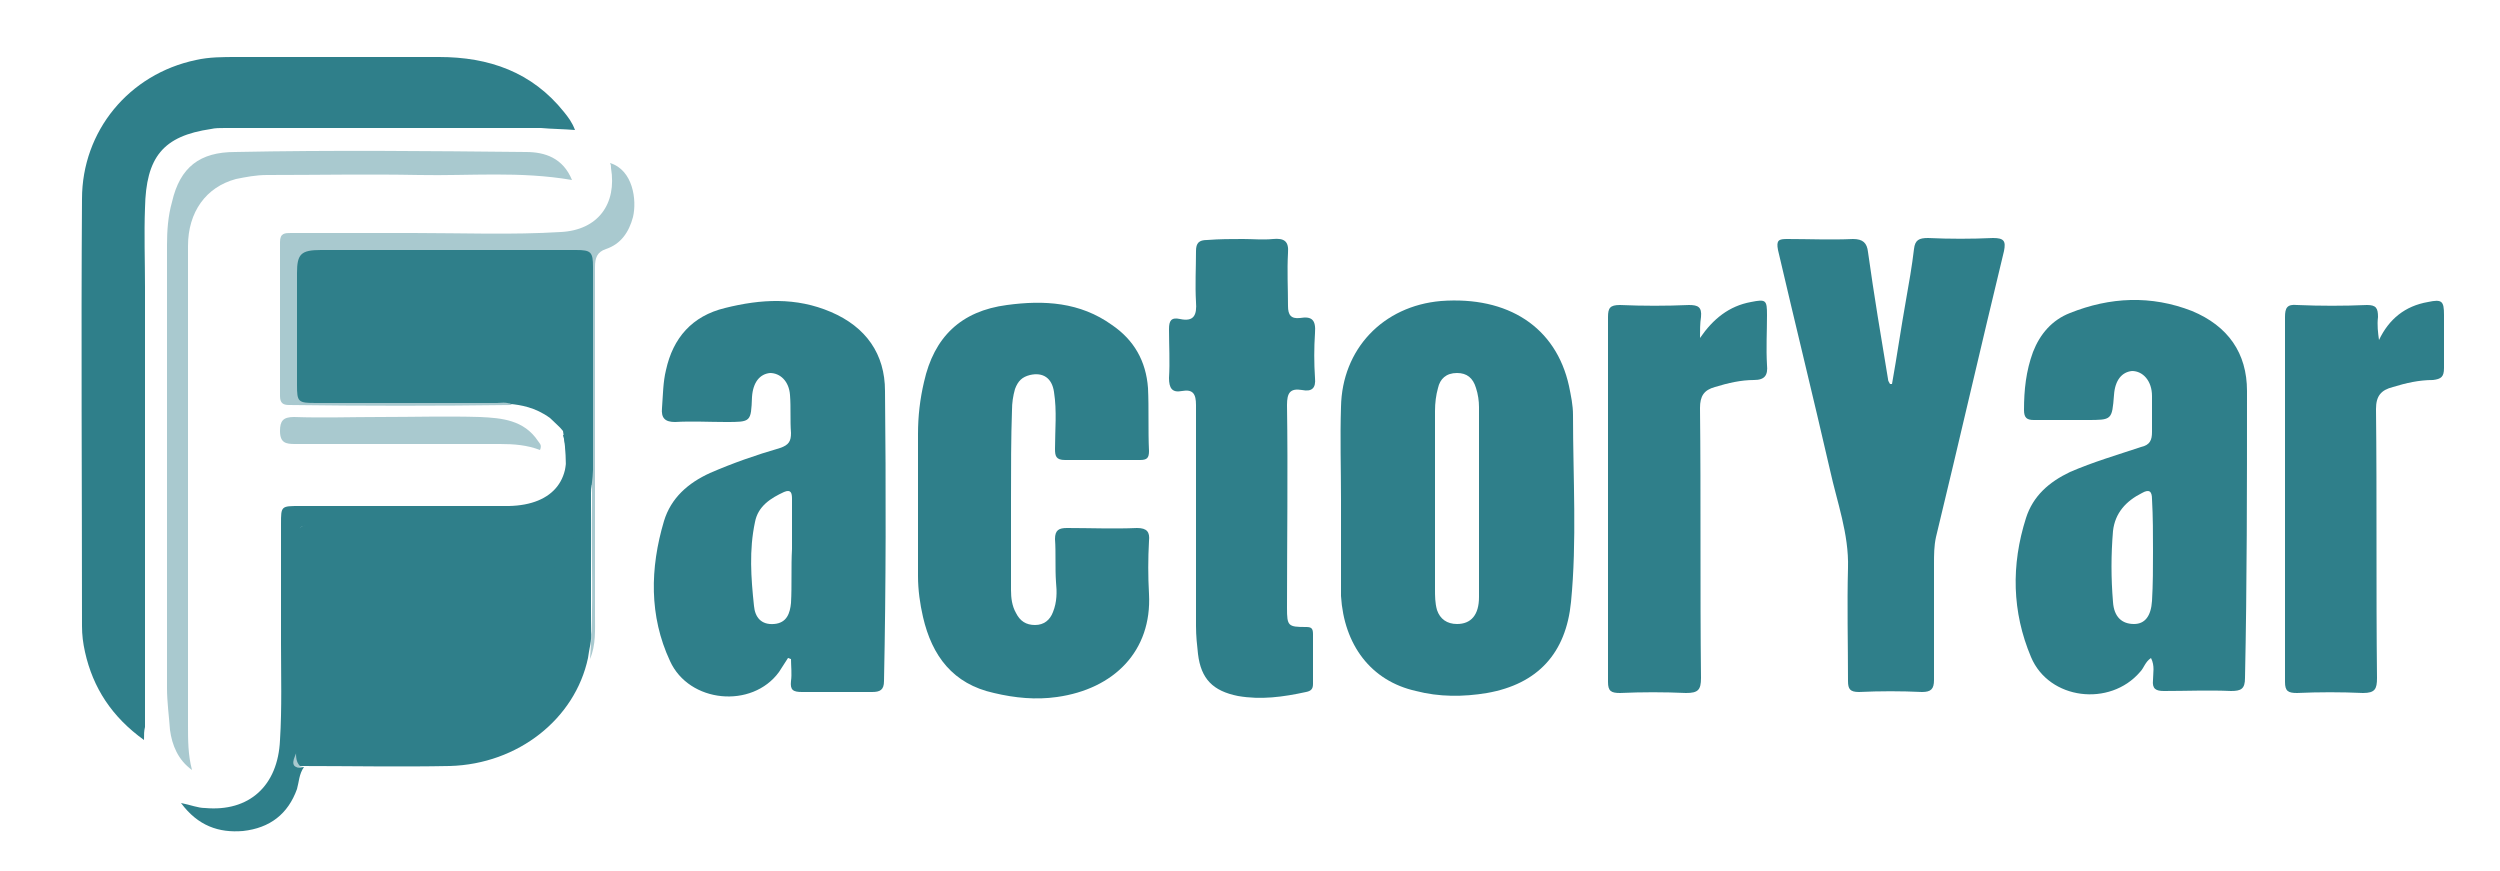
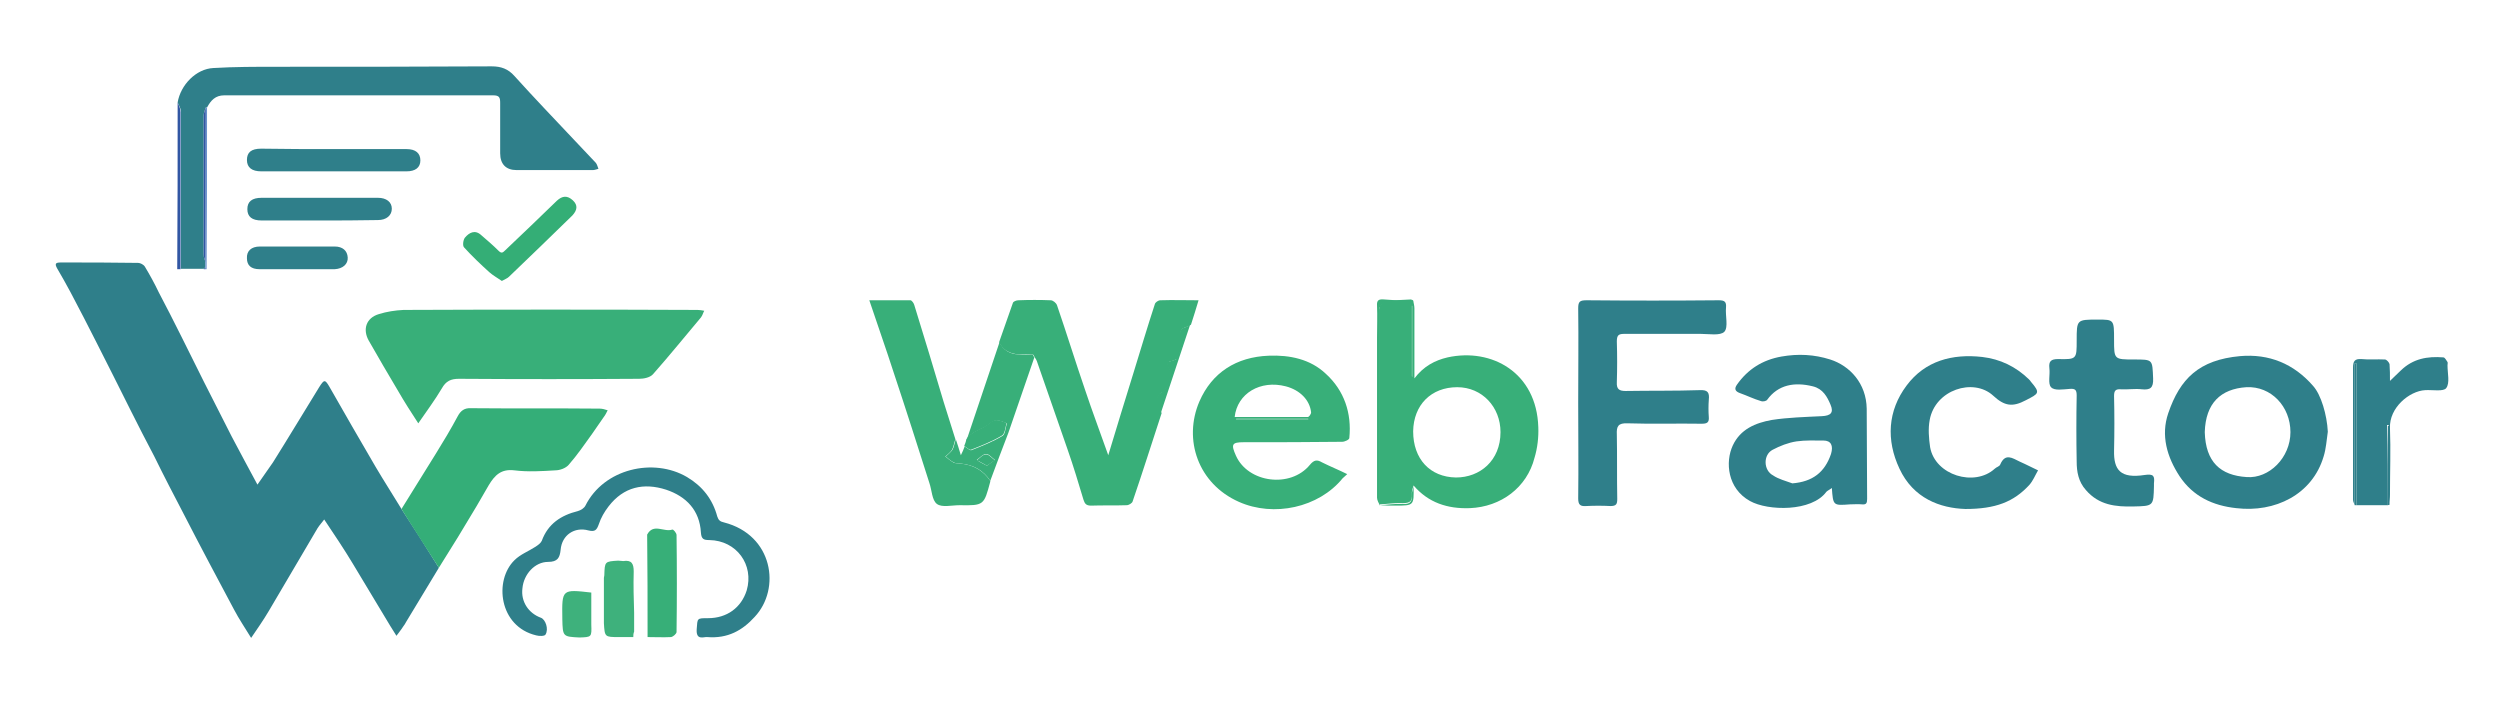
- <svg xmlns="http://www.w3.org/2000/svg" version="1.1" id="Layer_1" x="0px" y="0px" viewBox="0 0 250 87.1" style="enable-background:new 0 0 250 87.1;" xml:space="preserve">
+ <svg xmlns="http://www.w3.org/2000/svg" version="1.1" id="Layer_1" x="0px" y="0px" viewBox="0 0 595.3 172.6" style="enable-background:new 0 0 595.3 172.6;" xml:space="preserve">
  <style type="text/css">
- 	.st0{fill:#A9C9CF;}
- 	.st1{fill:#2F7F8A;}
+ 	.st0{fill:#2F7F8A;}
+ 	.st1{fill:#38AF79;}
+ 	.st2{fill:#34AE78;}
+ 	.st3{fill:#37AF78;}
+ 	.st4{fill:#34AE76;}
+ 	.st5{fill:#3EB17C;}
+ 	.st6{fill:#3156A3;}
+ 	.st7{fill:#6892CC;}
+ 	.st8{fill:#749CD2;}
</style>
-   <path class="st0" d="M56.6,43.6c1.6,0.6,2,2.1,2.6,3.5c0-0.4,0-0.8,0-1.2c0-6.3,0-12.6,0-19c0-1-0.2-1.4-1.4-1.4  c-8.6,0.1-17.2,0.1-25.8,0c-1.3,0-1.8,0.3-1.7,1.7c0.1,3.9,0.1,7.8,0,11.7c0,1.1,0.3,1.4,1.4,1.4c6-0.1,12,0,18,0  c0.5,0,1.1-0.2,1.5,0.2c-7.4,0.1-14.9,0.1-22.3,0c-0.6,0-0.9-0.2-0.9-0.9c0-5.1,0-10.3,0-15.4c0-0.9,0.5-0.9,1.1-0.9  c4.1,0,8.1,0,12.2,0c4.9,0,9.9,0.2,14.8-0.1c3.7-0.2,5.6-2.8,5-6.4c0-0.2,0-0.3-0.1-0.5c2.3,0.7,2.7,3.7,2.3,5.4  c-0.4,1.5-1.2,2.7-2.7,3.2c-0.9,0.3-1.1,0.9-1.1,1.8c0,11.6,0,23.2,0,34.8c0,1.5,0.1,3-0.5,4.4c0.4-5.2,0.1-10.3,0.2-15.5  c0-0.6,0-1.2,0-1.9c-0.4,0.1-0.4,0.5-0.5,0.7c-0.8,2.5-2.4,3.7-5.1,3.7c-7.2,0-14.4,0.1-21.7,0c-1.3,0-1.6,0.4-1.6,1.6  c0,7.4,0,14.8,0,22.1c-1,0.3-1.5,0.1-1.3-0.9c0.8-6.8,0.2-13.6,0.4-20.4c0-0.6,0-1.1,0-1.7c0.1-1.2,0.6-1.6,1.8-1.5  c7.3,0.2,14.6,0.1,21.9,0.1c3.1,0,4.9-2.7,4-5.7C57.1,45.5,56.6,44.6,56.6,43.6z" />
-   <path class="st1" d="M58.8,65.8c-1.3,6.1-7,10.6-13.8,10.8c-5,0.1-10,0-15,0c-0.4-0.4-0.4-0.9-0.4-1.5c0-6.7,0-13.4,0-20.2  c0-2.3,0.2-2.5,2.5-2.5c7,0,13.9,0,20.9,0c1,0,1.9-0.2,2.8-0.6c1.1-0.4,1.7-1.2,2.1-2.2c0.2-0.6,0.3-1.3,1-1.6  c0.3,0.4,0.2,0.9,0.2,1.3c0,4.6,0,9.2,0,13.8C59.2,64.1,58.9,64.9,58.8,65.8z" />
-   <path class="st1" d="M101.1,49.9c0,3,0,6.1,0,9.1c0,0.8,0.1,1.6,0.5,2.3c0.4,0.8,1,1.2,1.9,1.2s1.5-0.5,1.8-1.3c0.4-1,0.4-2,0.3-3  c-0.1-1.4,0-2.9-0.1-4.3c0-0.9,0.4-1.1,1.2-1.1c2.3,0,4.7,0.1,7,0c1,0,1.3,0.4,1.2,1.3c-0.1,1.8-0.1,3.5,0,5.3  c0.3,5.7-3.5,9.5-9.2,10.3c-2.1,0.3-4.2,0.1-6.3-0.4c-4.1-0.9-6.2-3.7-7.1-7.6c-0.3-1.3-0.5-2.7-0.5-4.1c0-4.7,0-9.5,0-14.2  c0-1.8,0.2-3.5,0.6-5.2c1-4.5,3.7-7.1,8.3-7.7c3.7-0.5,7.3-0.3,10.5,2c2.2,1.5,3.4,3.6,3.6,6.3c0.1,2.1,0,4.2,0.1,6.3  c0,0.7-0.2,0.9-0.9,0.9c-2.5,0-5,0-7.5,0c-0.9,0-1-0.4-1-1.1c0-1.9,0.2-3.8-0.1-5.7c-0.2-1.4-1.1-2-2.4-1.7  c-0.8,0.2-1.2,0.6-1.5,1.4c-0.2,0.7-0.3,1.4-0.3,2.1C101.1,43.8,101.1,46.8,101.1,49.9z" />
-   <path class="st1" d="M14.4,74c-3.2-2.3-5.1-5.2-5.9-8.8c-0.2-0.9-0.3-1.7-0.3-2.6c0-14.2-0.1-28.5,0-42.7c0-6.8,4.7-12.5,11.4-13.9  c1.3-0.3,2.7-0.3,4.1-0.3c6.7,0,13.5,0,20.2,0c5,0,9.3,1.5,12.5,5.5c0.4,0.5,0.8,1,1.1,1.8c-1.2-0.1-2.3-0.1-3.4-0.2  c-10.5,0-21.1,0-31.6,0c-0.5,0-1,0-1.4,0.1c-4.8,0.7-6.5,2.8-6.6,7.9c-0.1,2.6,0,5.3,0,7.9c0,14.7,0,29.4,0,44  C14.4,73.1,14.4,73.4,14.4,74z" />
-   <path class="st1" d="M189.2,38.4c0.5-2.8,0.9-5.6,1.4-8.4c0.3-1.7,0.6-3.4,0.8-5.1c0.1-0.9,0.5-1.1,1.4-1.1c2.2,0.1,4.3,0.1,6.5,0  c1.1,0,1.3,0.3,1.1,1.3c-2.3,9.5-4.5,19.1-6.8,28.6c-0.2,0.9-0.2,1.8-0.2,2.7c0,3.9,0,7.7,0,11.6c0,0.9-0.3,1.2-1.2,1.2  c-2.1-0.1-4.2-0.1-6.3,0c-0.9,0-1.1-0.3-1.1-1.1c0-3.8-0.1-7.6,0-11.3c0.1-3.4-1.1-6.6-1.8-9.8c-1.7-7.4-3.5-14.7-5.2-22  c-0.2-1,0.1-1.1,0.9-1.1c2.2,0,4.4,0.1,6.6,0c1,0,1.4,0.4,1.5,1.3c0.6,4.3,1.3,8.5,2,12.7c0,0.2,0.1,0.3,0.2,0.5  C188.9,38.4,189.1,38.4,189.2,38.4z" />
-   <path class="st1" d="M124.3,23.9c1,0,2,0.1,3,0c1.1-0.1,1.6,0.2,1.5,1.4c-0.1,1.8,0,3.5,0,5.3c0,0.9,0.3,1.3,1.2,1.2  c1.2-0.2,1.6,0.2,1.5,1.5c-0.1,1.5-0.1,3,0,4.5c0.1,1-0.3,1.4-1.3,1.2c-1.2-0.2-1.5,0.3-1.5,1.5c0.1,6.8,0,13.5,0,20.3  c0,1.8,0.1,1.9,1.9,1.9c0.5,0,0.7,0.1,0.7,0.7c0,1.7,0,3.3,0,5c0,0.5-0.2,0.7-0.7,0.8c-2.3,0.5-4.5,0.8-6.8,0.4  c-2.5-0.5-3.7-1.7-4-4.2c-0.1-0.9-0.2-1.8-0.2-2.8c0-7.4,0-14.8,0-22.1c0-1.1-0.3-1.6-1.4-1.4c-1,0.2-1.3-0.3-1.3-1.3  c0.1-1.6,0-3.3,0-4.9c0-0.8,0.2-1.2,1.1-1c1.4,0.3,1.7-0.4,1.6-1.7c-0.1-1.7,0-3.4,0-5.1c0-0.8,0.3-1.1,1.1-1.1  C122,23.9,123.1,23.9,124.3,23.9z" />
-   <path class="st1" d="M56.3,43.1c-0.3-0.4-0.8-0.8-1.3-1.3c-1.5-1.1-3-1.3-3.9-1.4c-0.5-0.2-1-0.1-1.4-0.1c-6,0-12,0-18.1,0  c-1.8,0-1.9-0.1-1.9-1.8c0-3.7,0-7.5,0-11.2c0-1.9,0.4-2.3,2.4-2.3c6.5,0,12.9,0,19.4,0c2,0,4.1,0,6.1,0c1.5,0,1.7,0.2,1.7,1.7  c0,6.5,0,12.9,0,19.4c0,0.8,0,0.7,0,0.9c-0.3,7.1-5.2,12-9.5,15.2c1.6-1.5,5.1-5.3,6.4-11.2C56.8,47.7,56.6,44.9,56.3,43.1z" />
-   <path class="st1" d="M237.9,34c1-2.1,2.6-3.4,4.9-3.8c1.4-0.3,1.6-0.1,1.6,1.3c0,1.8,0,3.5,0,5.3c0,0.9-0.3,1.1-1.1,1.2  c-1.4,0-2.7,0.3-4,0.7c-1.2,0.3-1.7,0.9-1.7,2.2c0.1,9,0,17.9,0.1,26.9c0,1.1-0.2,1.5-1.4,1.5c-2.2-0.1-4.4-0.1-6.6,0  c-0.9,0-1.2-0.2-1.2-1.1c0-12.2,0-24.3,0-36.5c0-0.9,0.2-1.3,1.2-1.2c2.3,0.1,4.7,0.1,7,0c0.9,0,1.1,0.3,1.1,1.2  C237.7,32.5,237.8,33.3,237.9,34C237.7,34,237.8,34,237.9,34z" />
-   <path class="st1" d="M170,33.8c1.3-1.9,2.9-3.2,5.1-3.6c1.5-0.3,1.6-0.2,1.6,1.3c0,1.7-0.1,3.3,0,5c0.1,1-0.2,1.5-1.3,1.5  c-1.3,0-2.6,0.3-3.9,0.7c-1.1,0.3-1.5,0.9-1.5,2.1c0.1,9,0,18,0.1,27c0,1.2-0.3,1.5-1.5,1.5c-2.2-0.1-4.4-0.1-6.6,0  c-0.9,0-1.2-0.2-1.2-1.1c0-12.2,0-24.3,0-36.5c0-0.9,0.2-1.2,1.2-1.2c2.3,0.1,4.6,0.1,6.9,0c0.9,0,1.3,0.2,1.2,1.2  C170,32.3,170,33.1,170,33.8z" />
-   <path class="st0" d="M19.2,77c-1.4-1-2-2.5-2.2-4c-0.1-1.4-0.3-2.8-0.3-4.2c0-14.8,0-29.5,0-44.3c0-1.4,0.1-2.9,0.5-4.3  c0.8-3.5,2.8-5,6.3-5c9.7-0.2,19.4-0.1,29.1,0c1.9,0,3.7,0.6,4.6,2.8C52,17.1,47,17.6,41.9,17.5s-10.1,0-15.2,0  c-1.1,0-2.1,0.2-3.1,0.4c-3,0.8-4.8,3.3-4.8,6.7c0,11.2,0,22.3,0,33.5c0,4.8,0,9.6,0,14.4C18.8,74,18.8,75.5,19.2,77z" />
-   <path class="st1" d="M56.6,43.6c0.2,0.7,0.5,1.4,0.8,2.1c1.3,2.8,0.1,7-4.3,7c-6.8,0-13.6,0-20.3,0c-0.4,0-0.8,0-1.2,0  c-1.7-0.2-1.7-0.3-1.7,1.5c0,6.2,0,12.5,0,18.7c0,0.9,0,1.8-0.4,2.7c-0.4,0.9-0.1,1.3,0.9,1.1c-0.5,0.7-0.5,1.5-0.7,2.2  c-0.9,2.5-2.7,3.9-5.4,4.2c-2.4,0.2-4.5-0.5-6.2-2.8c1,0.2,1.7,0.5,2.4,0.5c4.4,0.4,7.3-2.2,7.5-6.8c0.2-3.2,0.1-6.5,0.1-9.7  c0-4,0-7.9,0-11.9c0-1.8,0-1.8,1.9-1.8c6.4,0,12.8,0,19.2,0c0.6,0,1.1,0,1.7,0c4.5-0.1,6.6-2.8,5.4-7.1  C56.4,43.5,56.5,43.5,56.6,43.6z" />
-   <path class="st0" d="M54,45c-1.3-0.5-2.6-0.6-4-0.6c-6.8,0-13.7,0-20.5,0c-0.9,0-1.5-0.1-1.5-1.3c0-1,0.3-1.4,1.4-1.4  c2.9,0.1,5.7,0,8.6,0c3.3,0,6.7-0.1,10,0c2.2,0.1,4.4,0.3,5.8,2.4C54,44.4,54.2,44.5,54,45z" />
-   <path class="st1" d="M88.5,39.1c0-3.7-1.9-6.4-5.4-7.9c-3.5-1.5-7-1.3-10.6-0.4c-3.3,0.8-5.2,3-5.9,6.2c-0.3,1.2-0.3,2.5-0.4,3.8  c-0.1,1,0.3,1.4,1.3,1.4c1.7-0.1,3.4,0,5.1,0c2.5,0,2.5,0,2.6-2.5c0.1-1.5,0.8-2.3,1.8-2.4c1,0,1.9,0.8,2,2.2c0.1,1.3,0,2.5,0.1,3.8  c0,0.8-0.2,1.2-1.1,1.5c-2.4,0.7-4.7,1.5-7,2.5c-2.2,1-3.9,2.5-4.6,4.8c-1.4,4.7-1.5,9.5,0.6,14c1.9,4.2,8.2,4.8,10.9,1.1  c0.3-0.5,0.6-0.9,0.9-1.4c0.1,0,0.2,0.1,0.3,0.1c0,0.7,0.1,1.5,0,2.2c-0.1,0.9,0.2,1.1,1.1,1.1c2.3,0,4.7,0,7,0  c0.8,0,1.2-0.2,1.2-1.1C88.6,58.5,88.6,48.8,88.5,39.1z M79.2,54.9L79.2,54.9c-0.1,1.8,0,3.6-0.1,5.4c-0.1,1-0.4,2-1.7,2.1  c-1.3,0.1-1.9-0.7-2-1.8c-0.3-2.8-0.5-5.6,0.1-8.4c0.3-1.6,1.6-2.4,2.9-3c0.7-0.3,0.8,0.1,0.8,0.7C79.2,51.6,79.2,53.3,79.2,54.9z" />
-   <path class="st1" d="M157.3,41.5c0-1-0.2-1.9-0.4-2.9c-1.3-5.9-6.1-9-12.8-8.5c-5.8,0.5-9.9,4.8-10,10.6c-0.1,3.1,0,6.2,0,9.2l0,0  c0,3,0,6,0,9c0,0.2,0,0.4,0,0.7c0.3,4.9,3,8.5,7.5,9.5c2.3,0.6,4.7,0.6,7.1,0.2c5.1-0.9,7.9-4,8.4-9.1  C157.7,54.1,157.3,47.8,157.3,41.5z M147.9,59.7c0,1.8-0.8,2.7-2.2,2.7c-1,0-1.7-0.5-2-1.4c-0.2-0.7-0.2-1.4-0.2-2.1  c0-5.9,0-11.9,0-17.8c0-0.8,0.1-1.6,0.3-2.3c0.2-0.9,0.8-1.5,1.9-1.5c1,0,1.6,0.5,1.9,1.5c0.2,0.6,0.3,1.3,0.3,1.9  c0,3.1,0,6.2,0,9.2C147.9,53.2,147.9,56.5,147.9,59.7z" />
-   <path class="st1" d="M224.7,39.1c0-3.8-1.9-6.5-5.5-8c-4.1-1.6-8.2-1.4-12.2,0.2c-1.8,0.7-3,2.1-3.7,3.9c-0.7,1.9-0.9,3.8-0.9,5.8  c0,0.8,0.3,1,1,1c1.8,0,3.5,0,5.3,0c2.5,0,2.5,0,2.7-2.5c0.1-1.5,0.8-2.3,1.8-2.4c1.1,0,2,1,2,2.5c0,1.2,0,2.4,0,3.6  c0,0.8-0.2,1.3-1.1,1.5c-2.4,0.8-4.8,1.5-7.1,2.5c-2.1,1-3.7,2.4-4.4,4.6c-1.5,4.7-1.4,9.4,0.5,13.9c1.8,4.3,7.9,5,10.9,1.5  c0.4-0.4,0.5-1,1.1-1.4c0.4,0.8,0.2,1.5,0.2,2.2c-0.1,0.9,0.3,1.1,1.1,1.1c2.2,0,4.5-0.1,6.7,0c1,0,1.4-0.2,1.4-1.3  C224.7,58.4,224.7,48.7,224.7,39.1z M215.3,55.1L215.3,55.1c0,1.7,0,3.3-0.1,5c-0.1,1.5-0.7,2.3-1.8,2.3c-1.2,0-2-0.7-2.1-2.2  c-0.2-2.4-0.2-4.7,0-7.1c0.2-1.8,1.3-3,2.9-3.8c0.7-0.4,1-0.2,1,0.6C215.3,51.7,215.3,53.4,215.3,55.1z" />
+   <g>
+     <path class="st0" d="M104.5,135.2c-2.6,4.3-5.2,8.6-7.8,12.9c-0.2,0.4-0.4,0.7-0.7,1.1c-0.5,0.8-1.1,1.5-1.6,2.2   c-0.5-0.8-1-1.6-1.5-2.4c-3-4.9-5.9-9.9-8.9-14.8c-2.1-3.5-4.4-6.9-6.8-10.5c-0.5,0.7-1.1,1.3-1.6,2.1c-3.9,6.6-7.7,13.1-11.6,19.7   c-1.3,2.2-2.7,4.2-4.2,6.4c-1.4-2.3-2.9-4.5-4.1-6.8c-4-7.5-8-15-11.9-22.6c-2.4-4.6-4.8-9.2-7.1-13.9c-1.9-3.6-3.8-7.3-5.6-10.9   c-2.7-5.4-5.4-10.8-8.1-16.1c-2-4-4.1-8-6.2-12c-1-1.9-2.1-3.8-3.2-5.7c-0.6-1.1-0.4-1.4,0.9-1.4c6.1,0,12.3,0,18.4,0.1   c0.5,0,1.3,0.4,1.6,0.9c1.2,2,2.3,4,3.3,6.1C41.5,76.6,45,83.8,48.6,91c2.2,4.3,4.4,8.7,6.6,13c2,3.8,4,7.5,6.1,11.4   c1.2-1.8,2.5-3.5,3.7-5.3c3.7-5.9,7.3-11.9,11-17.9c1.2-1.9,1.4-1.9,2.5,0c3.6,6.3,7.2,12.6,10.9,18.9c2,3.4,4.2,6.8,6.2,10.1   C98.6,125.8,101.6,130.5,104.5,135.2z" />
+     <path class="st1" d="M99.6,100.8c-1.7-2.6-3.3-5.1-4.8-7.7c-2.4-4-4.7-8-7-12c-1.5-2.7-0.6-5.4,2.4-6.3c1.9-0.6,3.9-0.9,5.9-1   c23.3-0.1,46.7-0.1,70,0c0.5,0,1.1,0.1,1.6,0.2c-0.3,0.5-0.4,1.1-0.8,1.6c-3.8,4.5-7.5,9.1-11.4,13.5c-0.7,0.8-2.2,1.1-3.3,1.1   c-14.3,0.1-28.6,0.1-42.9,0c-1.9,0-3.1,0.5-4.1,2.3C103.6,95.2,101.6,97.9,99.6,100.8z" />
+     <path class="st0" d="M42.3,24.4c0.7-4.2,4.4-8,8.5-8.2c5-0.3,10.1-0.3,15.1-0.3c17.1,0,34.1,0,51.2-0.1c2.2,0,3.9,0.6,5.4,2.3   c4.6,5.1,9.4,10.1,14.2,15.2c1.7,1.8,3.5,3.7,5.2,5.5c0.3,0.4,0.4,0.9,0.6,1.4c-0.4,0.1-0.9,0.3-1.3,0.3c-6.1,0-12.2,0-18.2,0   c-2.5,0-3.9-1.4-3.9-4c0-4,0-8,0-12c0-1.3-0.2-1.8-1.7-1.8c-21.3,0-42.7,0-64,0c-2.1,0-3.2,1.2-4.1,2.9c-0.1,0-0.2,0-0.3,0   c-0.2,0.6-0.5,1.3-0.5,1.9c0,11,0,22.1,0,33.1c0,0.6,0.2,1.2,0.4,1.7c0,0.4,0,0.9,0,1.3c-0.1,0.1-0.2,0.3-0.4,0.4   c-1.8,0-3.6,0-5.4,0c0-12.5,0-24.9,0-37.4C43.1,25.9,42.6,25.1,42.3,24.4z" />
+     <path class="st1" d="M336.5,71.5c0.1,0.6,0.3,1.3,0.3,1.9c0,5.4,0,10.7,0,16.7c2.2-2.9,4.9-4.3,7.9-5c10.5-2.3,21.2,3.6,21.6,16.6   c0.1,2.4-0.2,5-0.9,7.3c-1.8,7.1-8,11.7-15.4,12c-5.3,0.2-9.9-1.3-13.4-5.4c-0.2,0.7-0.5,1.4-0.4,2.1c0.1,1.6-0.4,2.1-2.1,2.1   c-1.8-0.1-3.6,0.2-5.5,0.3l0,0c0-15.6,0-31.1,0-46.7c0-0.2-0.1-0.5,0-0.6c0.3-0.4,0.7-1,1.1-1.1c2.1-0.2,4.2-0.3,6.4-0.4l0.1,0.2   l0.2-0.1C336.5,71.7,336.5,71.6,336.5,71.5z M346.7,113.7c5.7,0,10.6-4,10.6-10.8c0-6-4.4-10.7-10.3-10.7   c-6.2,0-10.4,4.2-10.5,10.5C336.5,109.3,340.5,113.6,346.7,113.7z M336.4,72.9c-0.1,0-0.1-0.1-0.2-0.1c0,5.6,0,11.2,0,16.8   c0.1,0,0.1,0,0.2,0C336.4,84,336.4,78.5,336.4,72.9z" />
+     <path class="st1" d="M237.9,81.5c1.1-3.1,2.2-6.3,3.3-9.4c0.1-0.3,0.8-0.6,1.3-0.6c2.6-0.1,5.1-0.1,7.7,0c0.5,0,1.3,0.6,1.5,1.2   c2.3,6.7,4.4,13.5,6.7,20.2c1.7,5.1,3.6,10.1,5.5,15.5c2-6.7,4-13.1,6-19.6c1.7-5.5,3.3-10.9,5.1-16.4c0.1-0.4,0.8-0.9,1.3-0.9   c3-0.1,5.9,0,9.1,0c-0.6,2.1-1.2,3.9-1.8,5.8c-0.8,0.8-3.1,0.6-2.2,2.4c1,2.2-0.5,3.7-0.9,5.6c0,0.2-0.6,0.3-0.9,0.5   c-0.5,0.2-1.4,0.3-1.5,0.6c-0.1,0.4,0.2,1.1,0.5,1.6c0.8,1.3-0.6,5-2.1,5.6c-0.5,0.2-1,1.1-0.9,1.6c0.2,1.1,0.7,2.1,1,3.2   c-2.3,7-4.5,14-6.9,21c-0.1,0.4-0.9,0.9-1.4,0.9c-2.8,0.1-5.7,0-8.5,0.1c-1.2,0-1.5-0.5-1.8-1.4c-1.2-4-2.4-8-3.8-12   c-2.4-7-4.9-14-7.3-21c-0.1-0.3-0.3-0.6-0.5-0.9c-0.2-0.3-0.3-0.7-0.5-0.7c-1.1-0.1-2.2,0-3.3,0C240.4,84.2,238.8,83.4,237.9,81.5z   " />
+     <path class="st0" d="M375.8,95.9c0-7.5,0.1-15,0-22.5c0-1.6,0.4-1.9,2-1.9c10.5,0.1,21,0.1,31.5,0c1.4,0,1.8,0.4,1.7,1.7   c-0.2,2,0.6,4.7-0.4,5.8c-1,1-3.7,0.5-5.7,0.5c-6,0-12,0-18,0c-1.4,0-1.9,0.2-1.9,1.8c0.1,3.2,0.1,6.5,0,9.7   c-0.1,1.7,0.6,2.1,2.1,2.1c5.9-0.1,11.7,0,17.6-0.2c1.9-0.1,2.4,0.5,2.2,2.3c-0.1,1.4-0.1,2.8,0,4.1c0.1,1.3-0.4,1.6-1.7,1.6   c-5.9-0.1-11.7,0.1-17.6-0.1c-2.3-0.1-2.7,0.7-2.6,2.7c0.1,5.1,0,10.2,0.1,15.3c0,1.2-0.2,1.7-1.6,1.7c-1.9-0.1-3.9-0.1-5.8,0   c-1.4,0.1-1.9-0.3-1.9-1.8C375.9,111,375.8,103.5,375.8,95.9C375.8,95.9,375.8,95.9,375.8,95.9z" />
+     <path class="st1" d="M320.8,112.9c-0.4,0.4-0.8,0.7-1.1,1c-5.7,7-16.4,9.3-24.7,5.6c-9.7-4.3-13.3-14.8-9.4-23.9   c3-6.9,8.8-10.6,16.5-10.9c5-0.2,9.9,0.8,13.6,4.3c4.4,4,6.2,9.4,5.6,15.3c0,0.4-1.1,0.9-1.7,0.9c-7.8,0.1-15.6,0.1-23.4,0.1   c-2.9,0-3.1,0.5-1.9,3.2c2.9,6.5,13,7.8,17.6,2.2c1-1.2,1.7-1.3,2.9-0.6C316.8,111.1,318.8,111.9,320.8,112.9z M294,99.3   c5.8,0,11.6,0,17.4,0c0.3,0,0.8-0.7,0.8-1.1c-0.3-2.9-2.6-5.3-6-6.2C300.1,90.4,294.6,93.7,294,99.3z M294.4,99.7   c0,0.1-0.1,0.1-0.1,0.2c5.7,0,11.5,0,17.2,0c0-0.1,0-0.1,0-0.2C305.8,99.7,300.1,99.7,294.4,99.7z" />
+     <path class="st2" d="M104.5,135.2c-3-4.7-6-9.3-8.9-14c2.7-4.4,5.5-8.8,8.2-13.2c1.8-2.9,3.6-5.9,5.2-8.9c0.7-1.3,1.6-2,3.2-1.9   c10.2,0.1,20.4,0,30.6,0.1c0.6,0,1.3,0.2,1.9,0.4c-0.3,0.6-0.6,1.2-1,1.7c-0.9,1.3-1.8,2.6-2.7,3.9c-1.8,2.5-3.5,5-5.6,7.4   c-0.7,0.8-2.1,1.3-3.2,1.3c-3.2,0.2-6.5,0.4-9.7,0c-3.2-0.4-4.7,1.2-6.1,3.5c-1,1.7-1.9,3.3-2.9,5   C110.6,125.4,107.6,130.3,104.5,135.2z" />
+     <path class="st0" d="M436.2,116.2c-0.5,0.4-1,0.6-1.3,0.9c-3.5,4.8-13.9,4.6-18.2,2.2c-5.4-3-5.9-9.3-4.1-13.2   c1.8-3.9,5.4-5.4,9.3-6.1c3.9-0.6,7.9-0.7,11.9-0.9c2.1-0.1,2.9-0.8,2.1-2.7c-0.8-1.9-1.8-3.8-4.2-4.4c-4.4-1.1-8.3-0.4-10.9,3.2   c-0.2,0.3-1,0.5-1.5,0.3c-1.7-0.5-3.3-1.3-5-1.9c-1.1-0.4-1.4-1-0.7-2c2.6-3.7,6.1-5.9,10.6-6.7c4-0.7,7.8-0.5,11.6,0.7   c4.7,1.5,8.6,5.7,8.7,11.7c0,7.2,0.1,14.3,0.1,21.5c0,1-0.2,1.4-1.2,1.3c-1-0.1-1.9,0-2.9,0C436.5,120.4,436.5,120.4,436.2,116.2z    M426.8,115.1c4.8-0.4,7.7-2.6,9.2-7c0.6-2,0-3.2-1.8-3.2c-2.1,0-4.3-0.1-6.4,0.2c-2,0.3-4,1.1-5.7,2c-2.3,1.2-2.2,4.9,0.1,6.1   C423.5,114.1,425.2,114.5,426.8,115.1z" />
+     <path class="st0" d="M554.3,102.8c-0.3,2-0.4,4-1,5.9c-2.7,9.1-11.6,13.4-20.8,12.3c-5.6-0.6-10.3-2.8-13.5-7.6   c-3-4.6-4.5-9.7-2.7-15c2.8-8.2,7.3-12.7,17.1-13.6c6.9-0.6,12.8,1.8,17.4,7.1C552.7,94,554.1,98.8,554.3,102.8z M525,102.9   c0.2,7.1,3.7,10.3,10,10.7c5.3,0.4,10.4-4.6,10.4-10.7c0-6.1-4.6-11-10.5-10.7C528.8,92.6,525.2,96,525,102.9z" />
+     <path class="st0" d="M468,121.2c-6-0.2-12.4-2.5-15.7-9.6c-3.2-6.8-2.8-13.8,1.7-19.8c4.4-5.9,10.9-7.6,18-6.8   c4.3,0.5,8,2.3,11.1,5.3c0.2,0.2,0.4,0.4,0.5,0.6c2.3,2.7,1.9,2.8-1.2,4.4c-3.2,1.7-5.1,1.4-7.8-1.1c-4.7-4.3-13.8-1.4-15.1,5.8   c-0.4,2.1-0.2,4.4,0.1,6.5c1.2,6.7,10.6,9.5,15.4,5.1c0.4-0.4,1.1-0.5,1.3-1c1.2-2.8,2.9-1.5,4.6-0.7c0.4,0.2,0.9,0.4,1.3,0.6   c1,0.5,2.1,1,3.1,1.5c-0.7,1.2-1.2,2.5-2.1,3.5C479.5,119.5,475.2,121.2,468,121.2z" />
+     <path class="st0" d="M168.4,151.7c-0.8-0.1-2.7,0.9-2.5-1.9c0.2-2.6,0-2.6,2.7-2.6c4.5,0,7.9-2.5,9.2-6.6c1.8-6.1-2.4-11.9-8.9-12   c-1.3,0-1.9-0.2-2-1.8c-0.3-5.3-3.5-8.6-8.3-10.2c-5.3-1.7-10.1-0.7-13.7,4c-1,1.3-1.8,2.7-2.3,4.2c-0.5,1.4-0.9,1.9-2.5,1.5   c-3.3-0.9-6.3,1.1-6.6,4.6c-0.2,1.9-0.7,2.9-3,2.9c-3.1,0-5.8,2.9-6.1,6.3c-0.4,3.1,1.4,5.9,4.4,7c1.1,0.4,1.9,2.7,1.1,4   c-0.2,0.4-1.5,0.4-2.2,0.2c-8.9-2.1-10.1-13.1-5.2-17.9c1.4-1.4,3.3-2.1,5-3.2c0.6-0.4,1.2-0.8,1.5-1.4c1.5-4.1,4.6-6.1,8.6-7.1   c0.7-0.2,1.5-0.7,1.8-1.3c4.4-8.8,16.2-11.5,24.2-6.8c3.7,2.2,6.1,5.3,7.2,9.4c0.3,0.9,0.7,1.2,1.6,1.4c11.7,3,13.6,15.8,7.3,22.5   C176.8,150.1,173.3,152.1,168.4,151.7z" />
+     <path class="st0" d="M503.4,80.9c0,4.7,0,4.7,4.8,4.7c4.5,0,4.3,0,4.5,4.5c0.1,2.3-0.7,2.8-2.7,2.6c-1.6-0.2-3.3,0.1-5,0   c-1.3-0.1-1.6,0.4-1.6,1.6c0.1,4.3,0.1,8.7,0,13c-0.1,4.6,1.5,6.7,7.3,5.8c2.1-0.3,2.4,0.2,2.2,2c0,0.2,0,0.4,0,0.6   c-0.1,4.8-0.1,4.8-4.9,4.9c-4.2,0.1-8.2-0.3-11.3-3.9c-1.8-2-2.2-4.4-2.2-6.8c-0.1-5.2-0.1-10.5,0-15.7c0-1.3-0.3-1.7-1.6-1.6   c-1.6,0.1-3.7,0.5-4.5-0.4c-0.8-0.8-0.2-3-0.4-4.5c-0.2-1.7,0.4-2.2,2.1-2.2c4.4,0.1,4.4,0,4.4-4.4c0-5,0-5,5-5   C503.4,76.1,503.4,76.1,503.4,80.9z" />
+     <path class="st1" d="M235.8,114.5c0,0.1,0,0.1,0,0.2c-1.5,5.6-1.5,5.7-7.3,5.6c-1.9,0-4.2,0.6-5.4-0.3c-1.2-0.9-1.2-3.3-1.8-5   c-2.8-8.8-5.6-17.6-8.5-26.3c-1.8-5.6-3.8-11.2-5.8-17.2c3.5,0,6.6,0,9.8,0c0.3,0,0.8,0.7,0.9,1.1c2.4,7.7,4.7,15.4,7,23.1   c0.9,3,1.9,5.9,2.8,8.9c-0.3,0.8-0.4,1.7-0.8,2.5c-0.4,0.6-1,1.1-1.6,1.6c0.6,0.5,1.2,1,1.9,1.4c0.5,0.3,1.2,0.2,1.8,0.3   C231.8,110.7,234.1,112,235.8,114.5z" />
+     <path class="st0" d="M568.6,120.3c-2.5,0-5,0-7.5,0c0-11.3,0-22.5,0-33.8c-0.1,0-0.3,0-0.4,0c0,11.3,0,22.5,0,33.8   c-0.1-0.4-0.4-0.8-0.4-1.3c0-10.5,0-20.9,0-31.4c0-1.6,0.4-2.2,2-2.1c1.9,0.2,3.7,0,5.6,0.1c0.4,0,1,0.7,1.1,1.1   c0.1,1.3,0.1,2.6,0.1,4c0.9-0.9,1.8-1.7,2.6-2.5c2.9-2.8,6.3-3.4,10.1-3.1c0.4,0,0.7,0.7,1,1.1c0.1,0.2,0,0.5,0,0.8   c0,1.9,0.6,4.2-0.3,5.4c-0.6,0.9-3.3,0.4-5,0.5c-3.8,0.2-8.6,4.2-8.4,9c0.2,5.3,0,10.6,0,15.9c0,0.7-0.2,1.5-0.3,2.2   c0-6.3,0-12.6,0-18.8c-0.1,0-0.3,0-0.4,0C568.6,107.7,568.6,114,568.6,120.3z" />
+     <path class="st1" d="M235.8,114.5c-1.6-2.5-4-3.8-6.9-4.1c-0.6-0.1-1.3,0-1.8-0.3c-0.7-0.3-1.3-0.9-1.9-1.4c0.5-0.5,1.2-1,1.6-1.6   c0.4-0.7,0.5-1.7,0.8-2.5c0.4,1.2,0.8,2.4,1.2,3.8c0.4-0.8,0.7-1.5,0.9-2.1c0.5,0.3,1.2,1,1.6,0.9c2.5-1,5.1-2,7.4-3.4   c0.7-0.4,0.7-2,1.1-3c-1.3-0.4-2.6-1.3-4,0c-1.7,1.5-4.3,1.7-5.6,3.9c2.6-7.7,5.2-15.4,7.8-23.2c0.9,1.9,2.5,2.8,4.5,2.9   c1.1,0.1,2.2,0,3.3,0c0.2,0,0.3,0.5,0.5,0.7c-2.1,6-4.1,12-6.2,18C238.6,107,237.2,110.7,235.8,114.5z M235,110.9   c0.7-0.5,1.3-1,1.9-1.4c-0.7-0.5-1.4-1.4-2.1-1.4c-0.7,0-1.5,0.9-2.2,1.4C233.2,110,233.9,110.3,235,110.9z" />
+     <path class="st0" d="M79.4,35.5c5.8,0,11.6,0,17.4,0c2.2,0,3.3,1,3.3,2.7c0,1.7-1.2,2.6-3.3,2.6c-11.5,0-23,0-34.6,0   c-2.2,0-3.4-0.9-3.4-2.7c0-1.8,1-2.7,3.4-2.7C67.9,35.5,73.7,35.5,79.4,35.5C79.4,35.5,79.4,35.5,79.4,35.5z" />
+     <path class="st3" d="M154.1,127.3c1.5-2.8,4-0.5,6-1.2c0.2-0.1,1,0.8,1,1.3c0.1,7.7,0.1,15.4,0,23.1c0,0.4-0.8,1.1-1.3,1.2   c-1.9,0.1-3.7,0-5.6,0C154.2,143.6,154.2,135.5,154.1,127.3z" />
+     <path class="st0" d="M75.9,52.5c-4.5,0-9.1,0-13.6,0c-2.3,0-3.4-0.9-3.4-2.7c0-1.8,1.1-2.7,3.4-2.7c9.2,0,18.5,0,27.7,0   c2,0,3.3,1,3.3,2.6c0,1.6-1.3,2.7-3.3,2.7C85.2,52.5,80.5,52.5,75.9,52.5z" />
+     <path class="st4" d="M119.5,66.9c-1-0.7-2.1-1.3-3-2.1c-2.1-1.9-4.1-3.8-6-5.9c-0.4-0.4-0.2-1.8,0.2-2.3c1-1.2,2.4-2,3.9-0.6   c1.4,1.2,2.8,2.4,4.1,3.7c0.7,0.7,1,0.5,1.6-0.1c4.1-3.9,8.2-7.8,12.3-11.8c1.3-1.2,2.5-1.3,3.8-0.1c1.3,1.2,1,2.4-0.1,3.6   c-5,4.9-10,9.7-15.1,14.6C120.8,66.3,120.2,66.5,119.5,66.9z" />
+     <path class="st5" d="M150.8,151.7c-1.1,0-2.3,0-3.4,0c-3.4,0-3.4,0-3.6-3.3c0-3.6,0-7.2,0-10.8c0-0.2,0.1-0.4,0.1-0.6   c0.1-3.3,0.1-3.3,3.3-3.5c0.4,0,0.8,0.1,1.2,0.1c2-0.3,2.5,0.6,2.5,2.5c-0.1,3.3,0,6.6,0.1,9.8c0,1.5,0,3,0,4.5   C150.8,150.9,150.8,151.3,150.8,151.7z" />
+     <path class="st0" d="M70.7,64.1c-3,0-5.9,0-8.9,0c-2,0-3-0.9-3-2.6c-0.1-1.7,1-2.8,3.1-2.8c5.9,0,11.9,0,17.8,0c1.9,0,3,1,3.1,2.6   c0.1,1.6-1.2,2.7-3.1,2.8C76.6,64.1,73.7,64.1,70.7,64.1C70.7,64.1,70.7,64.1,70.7,64.1z" />
+     <path class="st5" d="M138,151.8c-4-0.2-4-0.2-4.1-4.4c0-0.1,0-0.1,0-0.2c-0.1-6.9-0.1-6.9,6.9-6.1c0,2.5,0,5.1,0,7.6   C140.9,151.7,140.9,151.7,138,151.8z" />
+     <path class="st1" d="M336.1,71.6c-2.1,0.1-4.3,0.1-6.4,0.4c-0.4,0-0.8,0.7-1.1,1.1c-0.1,0.1,0,0.4,0,0.6c0,15.6,0,31.1,0,46.7   c-0.3-0.6-0.7-1.3-0.7-1.9c0-12.7,0-25.4,0-38.1c0-2.5,0.1-5.1,0-7.6c-0.1-1.3,0.4-1.6,1.6-1.5c2.3,0.2,4.7,0.3,7,0.4   c0,0.1,0,0.1-0.1,0.2C336.3,71.6,336.3,71.6,336.1,71.6z" />
+     <path class="st1" d="M230.1,104.6c1.3-2.1,3.9-2.4,5.6-3.9c1.4-1.3,2.7-0.4,4,0c-0.3,1-0.4,2.6-1.1,3c-2.3,1.4-4.9,2.4-7.4,3.4   c-0.4,0.1-1.1-0.6-1.6-0.9C229.8,105.7,230,105.2,230.1,104.6z" />
+     <path class="st6" d="M42.3,24.4c0.3,0.8,0.7,1.5,0.7,2.3c0,12.5,0,24.9,0,37.4c-0.3,0-0.6,0-0.8,0C42.3,50.9,42.3,37.6,42.3,24.4z" />
+     <path class="st1" d="M276.4,98.4c-0.4-1.1-0.9-2.1-1-3.2c-0.1-0.5,0.4-1.4,0.9-1.6c1.5-0.6,2.9-4.3,2.1-5.6   c-0.3-0.5-0.6-1.2-0.5-1.6c0.1-0.3,1-0.4,1.5-0.6c0.3-0.1,0.9-0.3,0.9-0.5c0.4-1.8,1.9-3.4,0.9-5.6c-0.8-1.8,1.5-1.6,2.2-2.4   C281.1,84.3,278.7,91.4,276.4,98.4z" />
+     <path class="st7" d="M48.9,63.7c0-0.4,0-0.9,0-1.3c0-12.3,0.1-24.5,0.1-36.8c0.1,0,0.2,0,0.3,0c0,12.8,0,25.6-0.1,38.5   c-0.1,0-0.2,0-0.3,0C48.9,63.9,48.9,63.8,48.9,63.7z" />
+     <path class="st0" d="M560.7,120.3c0-11.3,0-22.5,0-33.8c0.1,0,0.3,0,0.4,0c0,11.3,0,22.5,0,33.8C561,120.3,560.8,120.3,560.7,120.3   z" />
+     <path class="st1" d="M328.6,120.3c1.8-0.1,3.6-0.4,5.5-0.3c1.6,0.1,2.2-0.5,2.1-2.1c-0.1-0.7,0.3-1.4,0.4-2.1   c0.1,4.6,0.1,4.6-4.4,4.6C331,120.4,329.8,120.4,328.6,120.3z" />
+     <path class="st0" d="M568.6,120.3c0-6.3,0-12.6,0-18.9c0.1,0,0.3,0,0.4,0c0,6.3,0,12.6,0,18.8C568.8,120.2,568.7,120.3,568.6,120.3   z" />
+     <path class="st8" d="M48.9,64.1c0.1,0,0.2,0,0.3,0c-2.3,0-4.6,0-6.9,0c0.3,0,0.6,0,0.8,0c1.8,0,3.6,0,5.4,0c0,0,0.2,0,0.2,0   L48.9,64.1z" />
+     <path class="st6" d="M49,25.6c0,12.3-0.1,24.5-0.1,36.8c-0.1-0.6-0.4-1.2-0.4-1.7c0-11,0-22.1,0-33.1C48.5,26.9,48.8,26.3,49,25.6z   " />
+     <path class="st6" d="M48.9,64.1l-0.2,0c0,0-0.2,0-0.2,0c0.1-0.1,0.2-0.3,0.4-0.4C48.9,63.8,48.9,63.9,48.9,64.1z" />
+     <path class="st1" d="M336.4,72.9c0,5.6,0,11.1,0,16.7c-0.1,0-0.1,0-0.2,0c0-5.6,0-11.2,0-16.8C336.3,72.8,336.4,72.9,336.4,72.9z" />
+     <path class="st1" d="M336.1,71.6c0.1,0,0.2,0,0.3,0.1c0,0-0.2,0.1-0.2,0.1L336.1,71.6z" />
+     <path class="st1" d="M294.4,99.7c5.7,0,11.4,0,17.1,0c0,0.1,0,0.1,0,0.2c-5.7,0-11.5,0-17.2,0C294.3,99.9,294.4,99.8,294.4,99.7z" />
+     <path class="st1" d="M235,110.9c-1.1-0.6-1.7-1-2.4-1.3c0.7-0.5,1.4-1.4,2.2-1.4c0.7,0,1.4,0.9,2.1,1.4   C236.3,110,235.7,110.4,235,110.9z" />
+   </g>
</svg>
